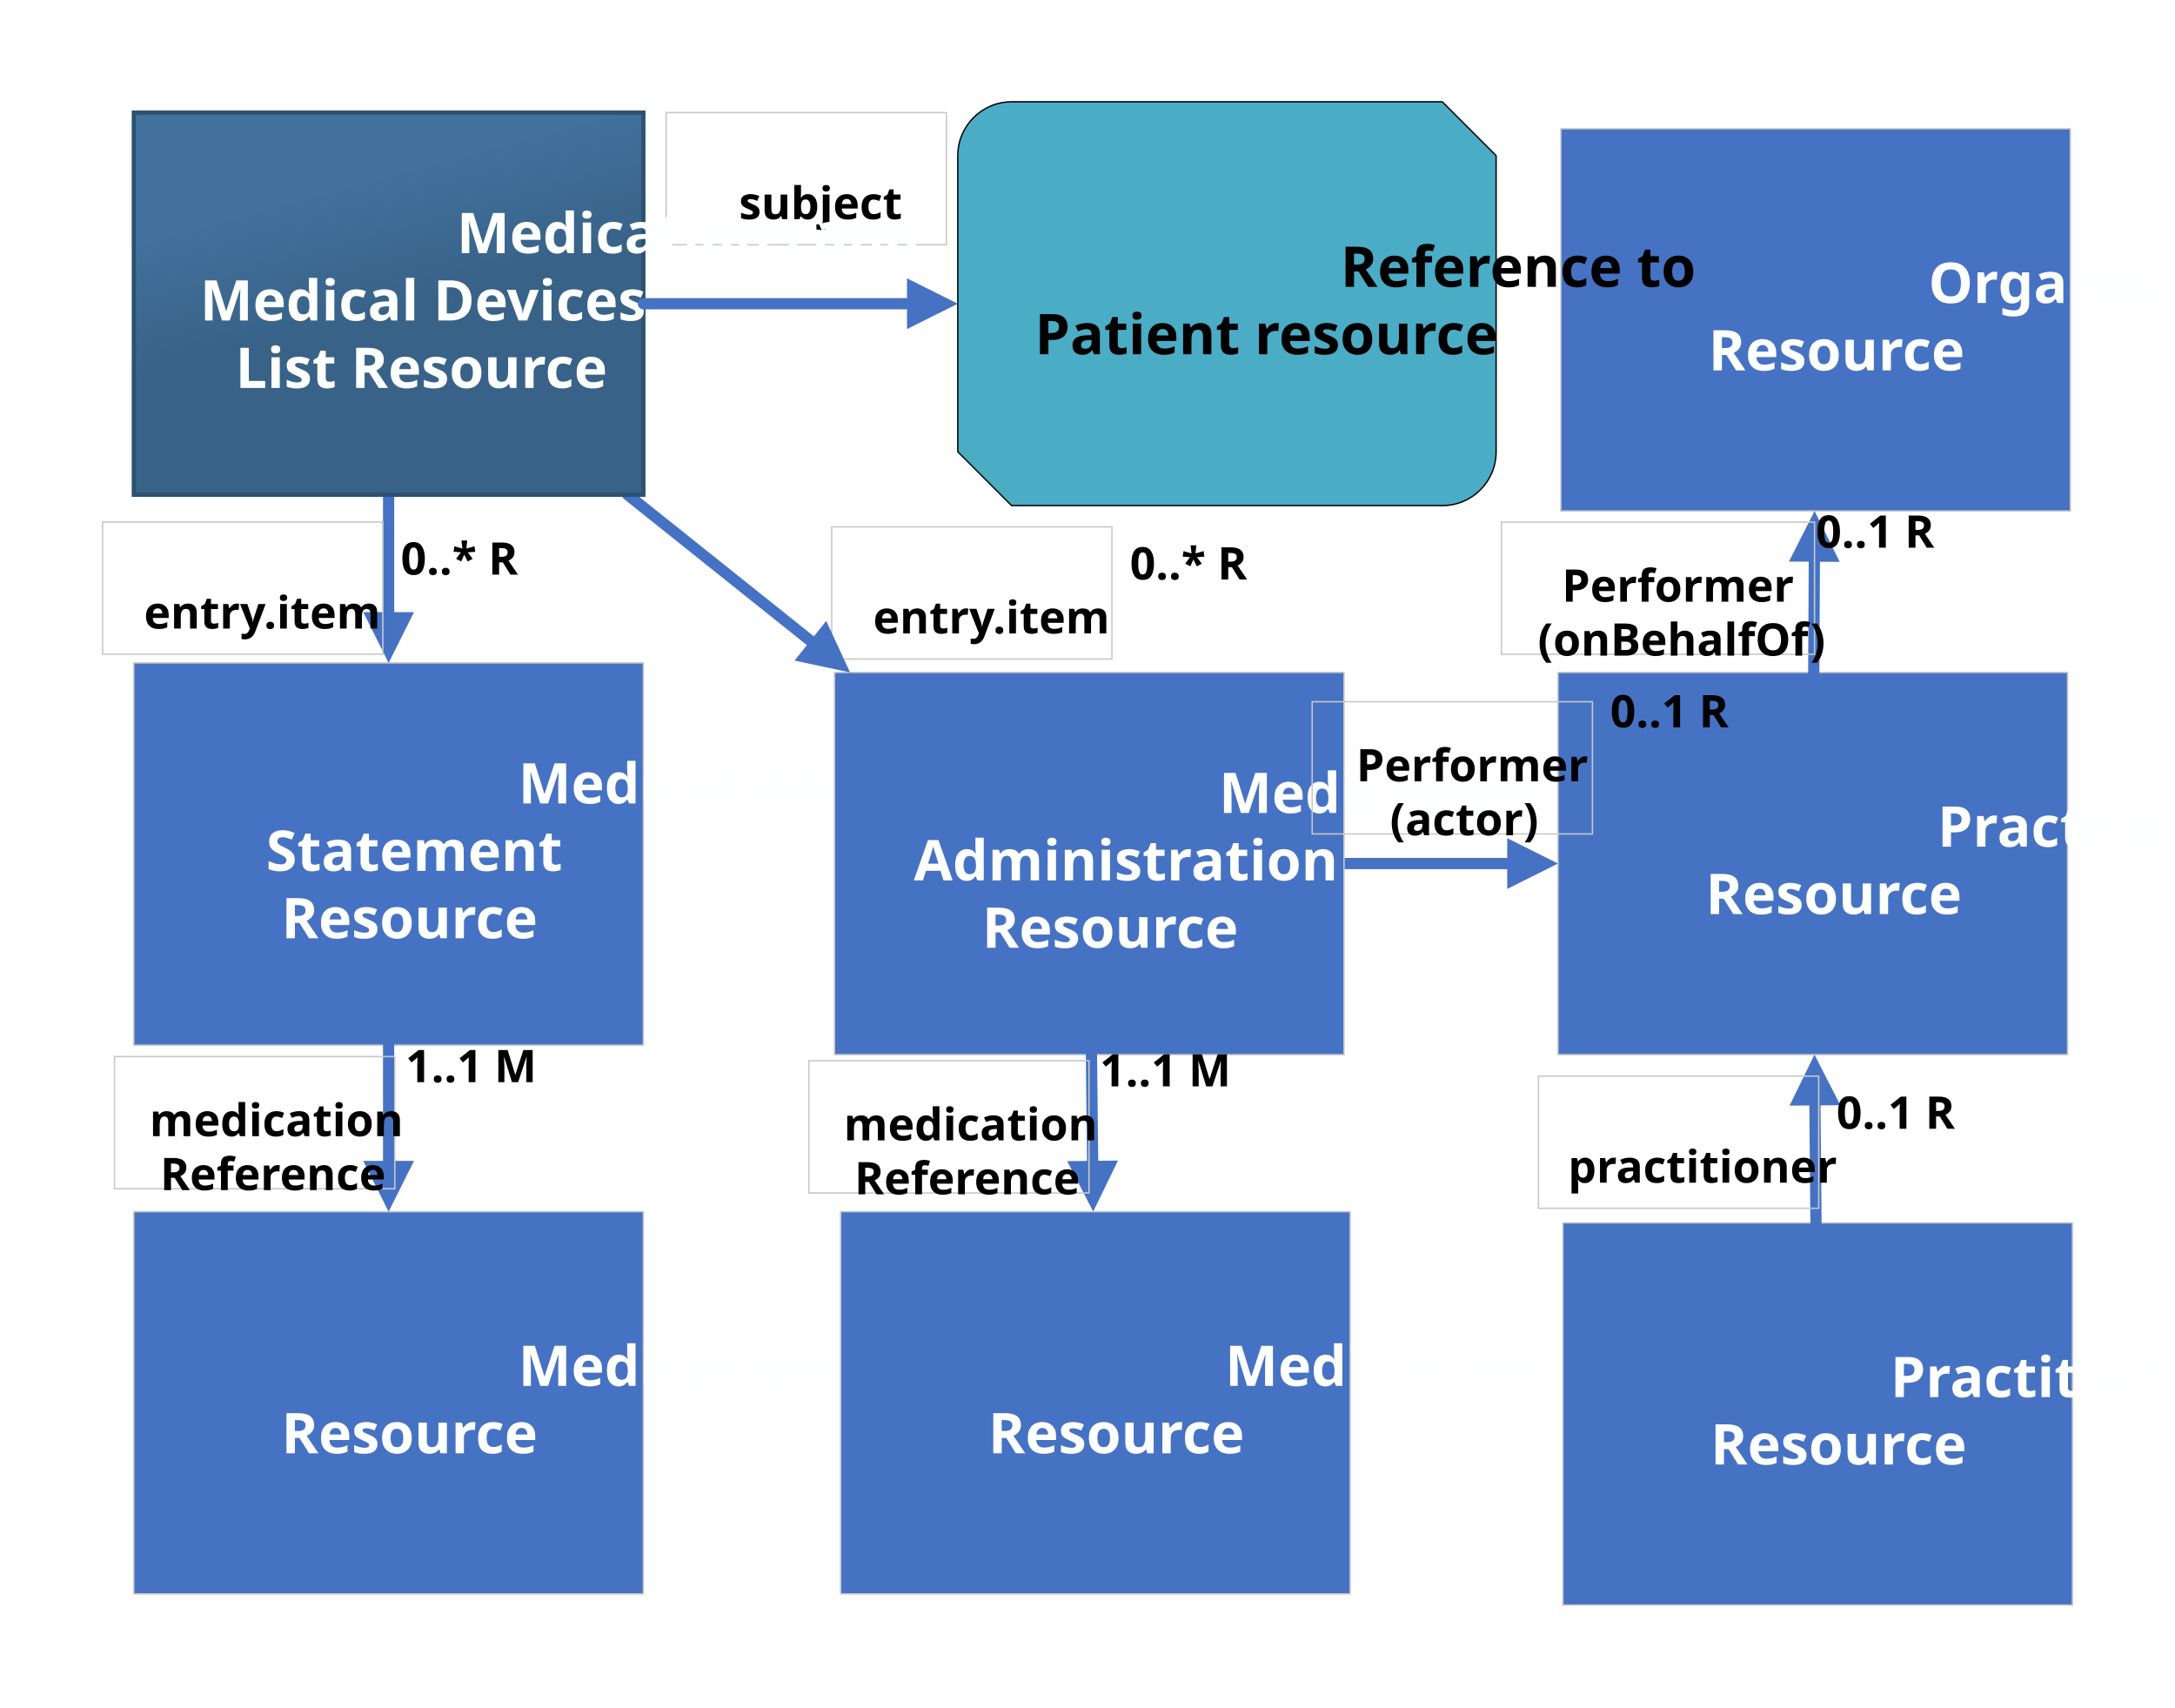
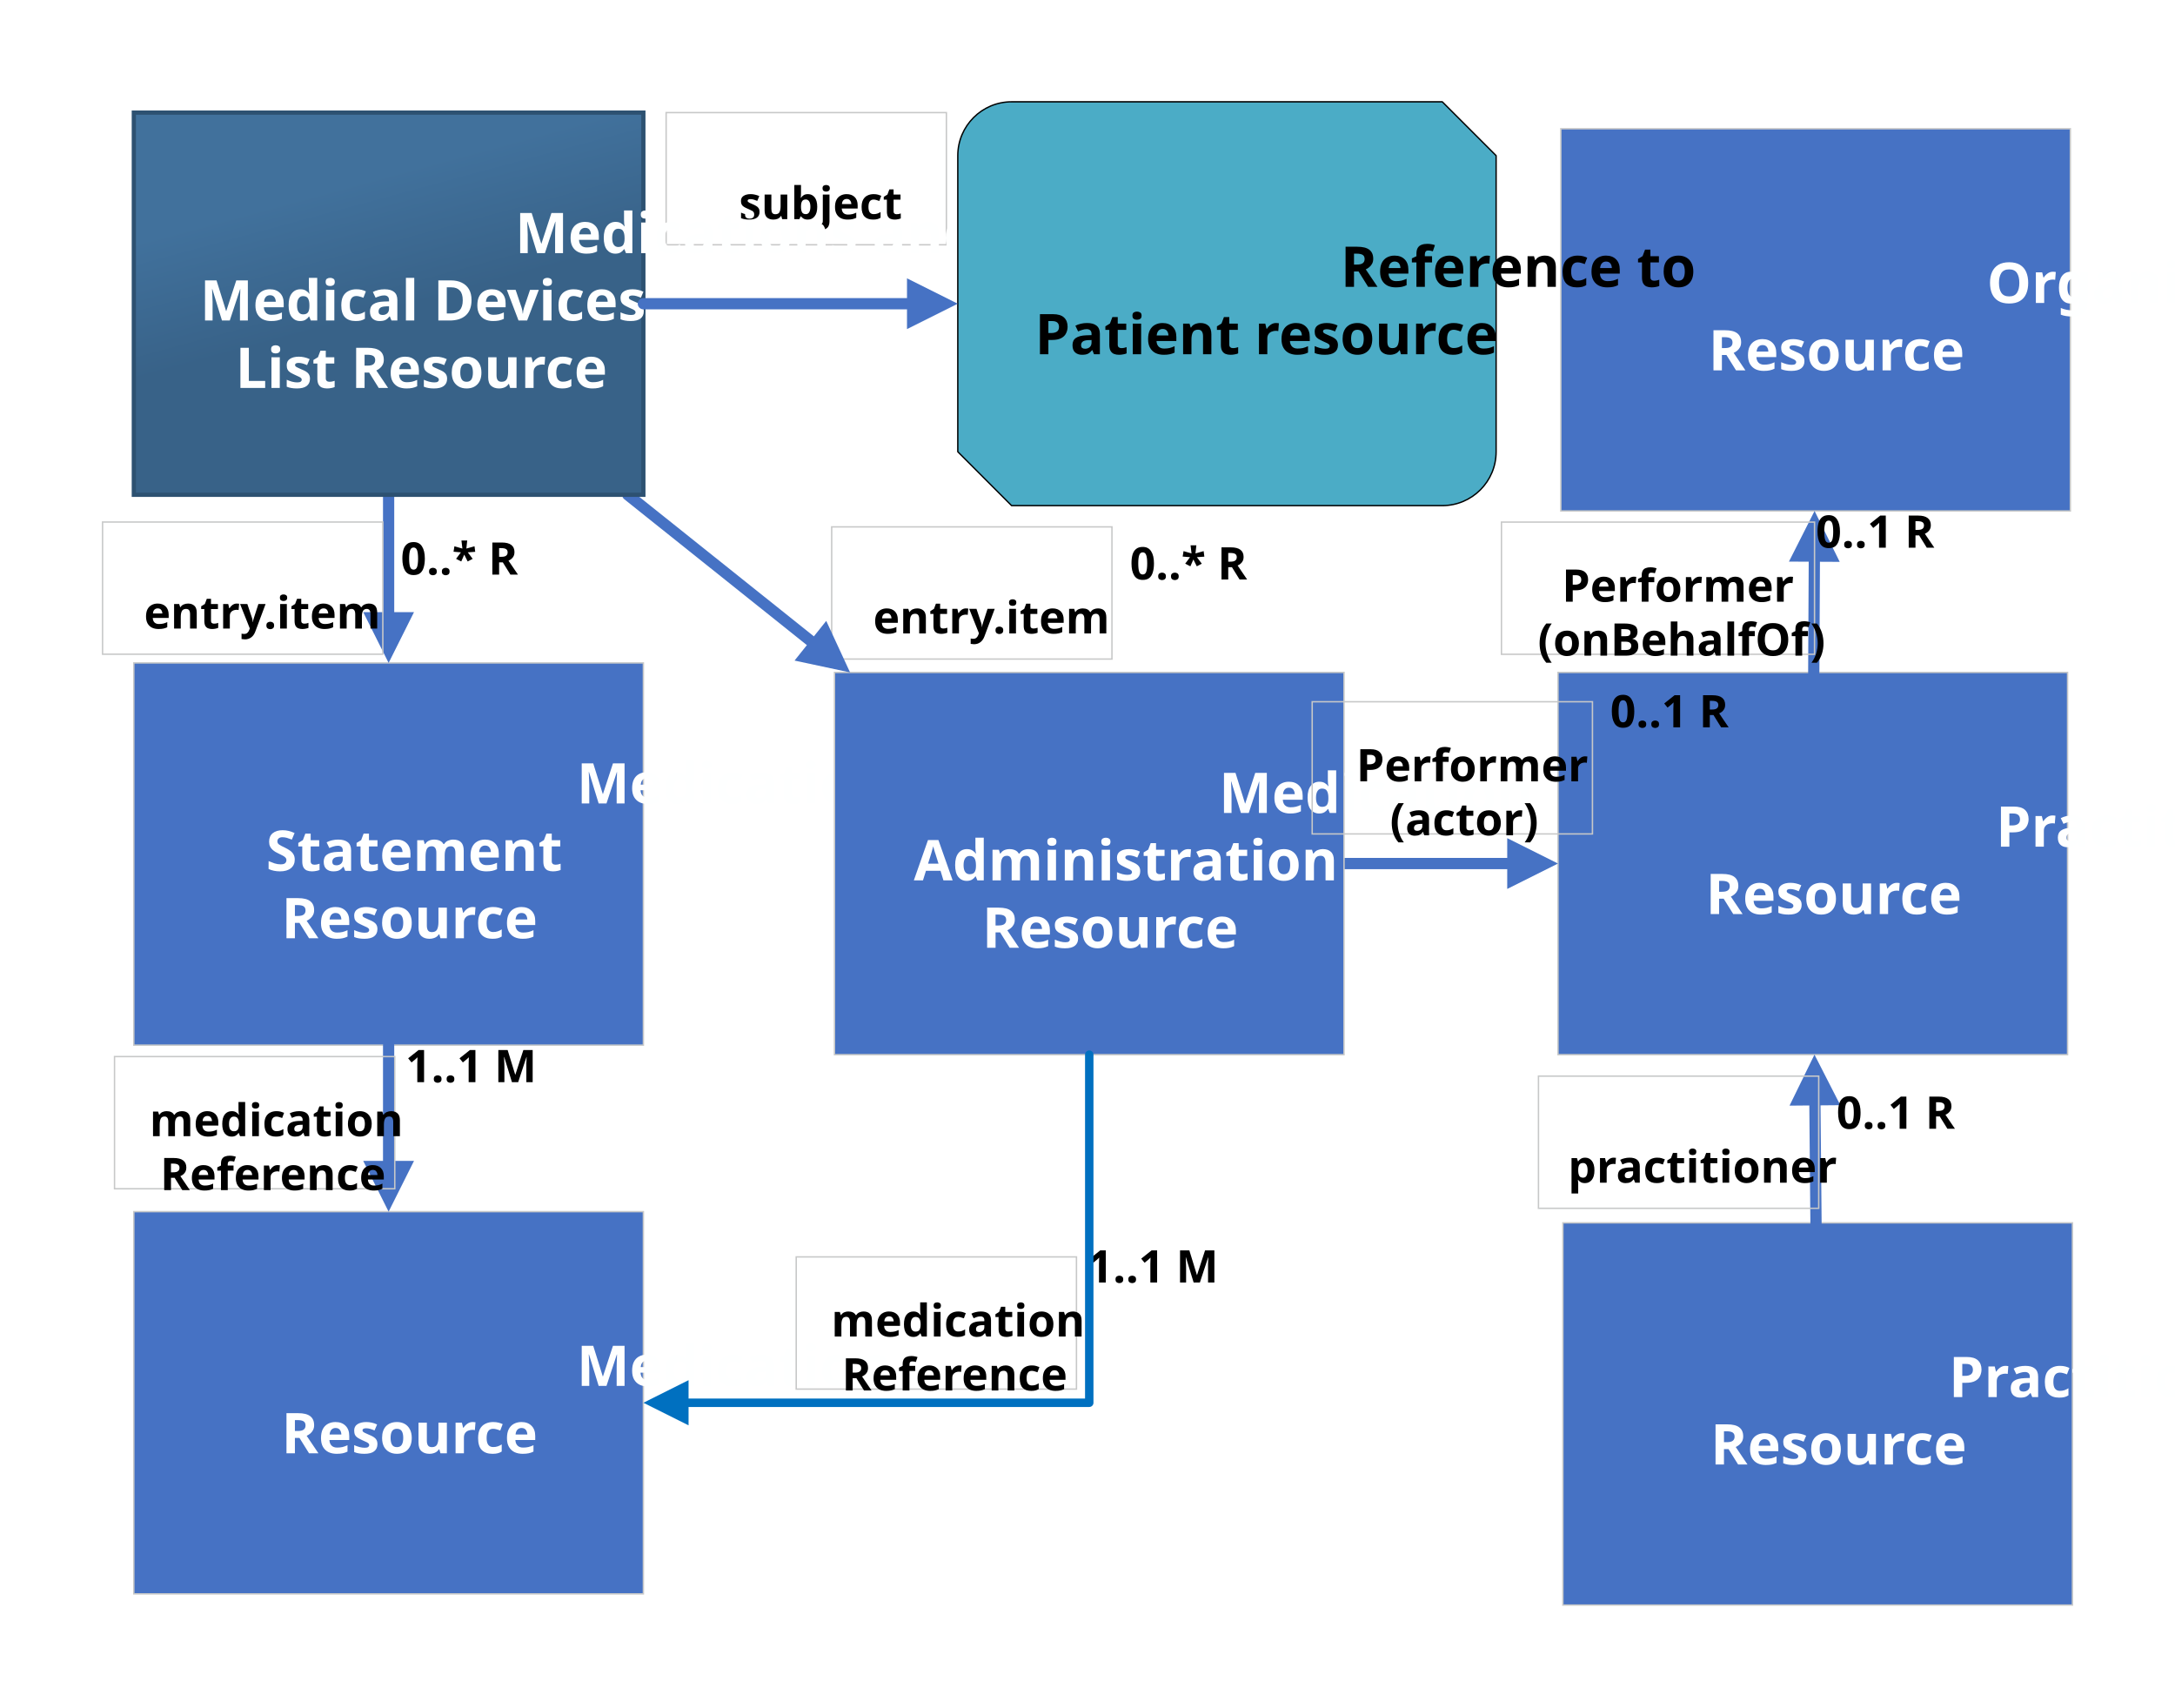
- <svg xmlns="http://www.w3.org/2000/svg" xmlns:ns1="http://schemas.microsoft.com/visio/2003/SVGExtensions/" xmlns:xlink="http://www.w3.org/1999/xlink" width="5.377in" height="4.221in" viewBox="0 0 387.172 303.945" xml:space="preserve" color-interpolation-filters="sRGB" class="st12">
+ <svg xmlns="http://www.w3.org/2000/svg" xmlns:ns1="http://schemas.microsoft.com/visio/2003/SVGExtensions/" xmlns:xlink="http://www.w3.org/1999/xlink" width="5.377in" height="4.221in" viewBox="0 0 387.172 303.945" xml:space="preserve" color-interpolation-filters="sRGB" class="st14">
  <ns1:documentProperties ns1:langID="2057" ns1:metric="true" ns1:viewMarkup="false">
    <ns1:userDefs>
      <ns1:ud ns1:nameU="msvNoAutoConnect" ns1:val="VT0(1):26" />
    </ns1:userDefs>
  </ns1:documentProperties>
  <style type="text/css">
	
		.st1 {fill:#4672c4;stroke:#c7c8c8;stroke-width:0.25}
		.st2 {fill:#feffff;font-family:Calibri;font-size:0.833em;font-weight:bold}
		.st3 {font-size:1em}
		.st4 {marker-end:url(#mrkr4-11);stroke:#4672c4;stroke-linecap:round;stroke-linejoin:round;stroke-width:2}
		.st5 {fill:#4672c4;fill-opacity:1;stroke:#4672c4;stroke-opacity:1;stroke-width:0.442}
		.st6 {fill:#4672c4;fill-opacity:0;stroke:#c7c8c8;stroke-width:0.25}
		.st7 {fill:#000000;font-family:Calibri;font-size:0.667em;font-weight:bold}
		.st8 {fill:none;stroke:#c7c8c8;stroke-width:0.25}
- 		.st9 {fill:url(#grad0-106);stroke:#2d5171;stroke-width:0.75}
+ 		.st9 {fill:url(#grad0-97);stroke:#2d5171;stroke-width:0.75}
		.st10 {fill:#4bacc6;stroke:#000000;stroke-linecap:round;stroke-linejoin:round;stroke-width:0.24}
		.st11 {fill:#000000;font-family:Calibri;font-size:0.833em;font-weight:bold}
- 		.st12 {fill:none;fill-rule:evenodd;font-size:12px;overflow:visible;stroke-linecap:square;stroke-miterlimit:3}
+ 		.st12 {marker-end:url(#mrkr4-115);stroke:#0070c0;stroke-linecap:round;stroke-linejoin:round;stroke-width:1.5}
+ 		.st13 {fill:#0070c0;fill-opacity:1;stroke:#0070c0;stroke-opacity:1;stroke-width:0.373}
+ 		.st14 {fill:none;fill-rule:evenodd;font-size:12px;overflow:visible;stroke-linecap:square;stroke-miterlimit:3}
	
	</style>
  <defs id="Patterns_And_Gradients">
-     <linearGradient id="grad0-106" x1="0" y1="0" x2="1" y2="0" gradientTransform="rotate(250 0.5 0.5)">
+     <linearGradient id="grad0-97" x1="0" y1="0" x2="1" y2="0" gradientTransform="rotate(250 0.5 0.5)">
      <stop offset="0" stop-color="#386288" stop-opacity="1" />
      <stop offset="0.48" stop-color="#386288" stop-opacity="1" />
      <stop offset="0.82" stop-color="#41719c" stop-opacity="1" />
    </linearGradient>
  </defs>
  <defs id="Markers">
    <g id="lend4">
      <path d="M 2 1 L 0 0 L 2 -1 L 2 1 " style="stroke:none" />
    </g>
    <marker id="mrkr4-11" class="st5" ns1:arrowType="4" ns1:arrowSize="2" ns1:setback="4.52" refX="-4.52" orient="auto" markerUnits="strokeWidth" overflow="visible">
      <use xlink:href="#lend4" transform="scale(-2.26,-2.26) " />
    </marker>
+     <marker id="mrkr4-115" class="st13" ns1:arrowType="4" ns1:arrowSize="2" ns1:setback="5.36" refX="-5.36" orient="auto" markerUnits="strokeWidth" overflow="visible">
+       <use xlink:href="#lend4" transform="scale(-2.68,-2.68) " />
+     </marker>
  </defs>
  <g ns1:mID="0" ns1:index="1" ns1:groupContext="foregroundPage">
    <ns1:pageProperties ns1:drawingScale="0.0393701" ns1:pageScale="0.0393701" ns1:drawingUnits="24" ns1:shadowOffsetX="8.50394" ns1:shadowOffsetY="-8.50394" />
    <ns1:layer ns1:name="Connector" ns1:index="0" />
-     <g id="shape1-1" ns1:mID="1" ns1:groupContext="shape" transform="translate(23.8155,-117.915)">
-       <ns1:custProps>
-         <ns1:cp ns1:nameU="Row_1" ns1:lbl="title" ns1:type="0" ns1:langID="2057" ns1:val="VT4(Bundle)" />
-       </ns1:custProps>
-       <ns1:userDefs>
-         <ns1:ud ns1:nameU="visVersion" ns1:val="VT0(15):26" />
-         <ns1:ud ns1:nameU="visAltText" ns1:val="VT4(Bundle)" />
-       </ns1:userDefs>
-       <ns1:textBlock ns1:margins="rect(4,4,4,4)" ns1:tabSpace="42.5197" />
-       <ns1:textRect cx="45.354" cy="269.93" width="90.71" height="68.031" />
-       <rect x="0" y="235.914" width="90.709" height="68.031" class="st1" />
-       <text x="21.66" y="260.93" class="st2" ns1:langID="2057">
-         <ns1:paragraph ns1:horizAlign="1" />
-         <ns1:tabList />Medication<ns1:newlineChar />
-         <tspan x="23.54" dy="1.2em" class="st3">Statement<ns1:newlineChar />
-         </tspan>
-         <tspan x="26.27" dy="1.2em" class="st3">Resource</tspan>
-       </text>
-     </g>
+     <a href="explore_medication.html#mapping-for-medication-statement-cluster">
+       <g id="shape1-1" ns1:mID="1" ns1:groupContext="shape" transform="translate(23.8155,-117.915)">
+         <ns1:custProps>
+           <ns1:cp ns1:nameU="Row_1" ns1:lbl="title" ns1:type="0" ns1:langID="2057" ns1:val="VT4(Bundle)" />
+         </ns1:custProps>
+         <ns1:userDefs>
+           <ns1:ud ns1:nameU="visVersion" ns1:val="VT0(15):26" />
+           <ns1:ud ns1:nameU="visAltText" ns1:val="VT4(Bundle)" />
+         </ns1:userDefs>
+         <ns1:textBlock ns1:margins="rect(4,4,4,4)" ns1:tabSpace="42.5197" />
+         <ns1:textRect cx="45.354" cy="269.93" width="90.71" height="68.031" />
+         <rect x="0" y="235.914" width="90.709" height="68.031" class="st1" />
+         <text x="21.66" y="260.93" class="st2" ns1:langID="2057">
+           <ns1:paragraph ns1:horizAlign="1" />
+           <ns1:tabList />Medication<ns1:newlineChar />
+           <tspan x="23.54" dy="1.2em" class="st3">Statement<ns1:newlineChar />
+           </tspan>
+           <tspan x="26.27" dy="1.2em" class="st3">Resource</tspan>
+         </text>
+       </g>
+     </a>
    <g id="shape2-6" ns1:mID="2" ns1:groupContext="shape" ns1:layerMember="0" transform="translate(62.0832,-215.872)">
      <ns1:userDefs>
        <ns1:ud ns1:nameU="visVersion" ns1:val="VT0(15):26" />
      </ns1:userDefs>
      <path d="M7.09 303.95 L7.09 324.83" class="st4" />
    </g>
-     <g id="shape3-12" ns1:mID="3" ns1:groupContext="shape" transform="translate(277.347,-116.222)">
-       <ns1:custProps>
-         <ns1:cp ns1:nameU="Row_1" ns1:lbl="title" ns1:type="0" ns1:langID="2057" ns1:val="VT4(Bundle)" />
-       </ns1:custProps>
-       <ns1:userDefs>
-         <ns1:ud ns1:nameU="visVersion" ns1:val="VT0(15):26" />
-         <ns1:ud ns1:nameU="visAltText" ns1:val="VT4(Bundle)" />
-       </ns1:userDefs>
-       <ns1:textBlock ns1:margins="rect(4,4,4,4)" ns1:tabSpace="42.5197" />
-       <ns1:textRect cx="45.354" cy="269.93" width="90.71" height="68.031" />
-       <rect x="0" y="235.914" width="90.709" height="68.031" class="st1" />
-       <text x="20.77" y="266.93" class="st2" ns1:langID="2057">
-         <ns1:paragraph ns1:horizAlign="1" />
-         <ns1:tabList />Practitioner<ns1:newlineChar />
-         <tspan x="26.27" dy="1.2em" class="st3">Resource</tspan>
-       </text>
-     </g>
-     <g id="shape4-16" ns1:mID="4" ns1:groupContext="shape" transform="translate(278.213,-18.25)">
-       <ns1:custProps>
-         <ns1:cp ns1:nameU="Row_1" ns1:lbl="title" ns1:type="0" ns1:langID="2057" ns1:val="VT4(Bundle)" />
-       </ns1:custProps>
-       <ns1:userDefs>
-         <ns1:ud ns1:nameU="visVersion" ns1:val="VT0(15):26" />
-         <ns1:ud ns1:nameU="visAltText" ns1:val="VT4(Bundle)" />
-       </ns1:userDefs>
-       <ns1:textBlock ns1:margins="rect(4,4,4,4)" ns1:tabSpace="42.5197" />
-       <ns1:textRect cx="45.354" cy="269.93" width="90.71" height="68.031" />
-       <rect x="0" y="235.914" width="90.709" height="68.031" class="st1" />
-       <text x="11.52" y="266.93" class="st2" ns1:langID="2057">
-         <ns1:paragraph ns1:horizAlign="1" />
-         <ns1:tabList />PractitionerRole<ns1:newlineChar />
-         <tspan x="26.27" dy="1.2em" class="st3">Resource</tspan>
-       </text>
-     </g>
+     <a href="explore_medication.html#mapping-for-medications-and-medical-devices-practitioner">
+       <g id="shape3-12" ns1:mID="3" ns1:groupContext="shape" transform="translate(277.347,-116.222)">
+         <ns1:custProps>
+           <ns1:cp ns1:nameU="Row_1" ns1:lbl="title" ns1:type="0" ns1:langID="2057" ns1:val="VT4(Bundle)" />
+         </ns1:custProps>
+         <ns1:userDefs>
+           <ns1:ud ns1:nameU="visVersion" ns1:val="VT0(15):26" />
+           <ns1:ud ns1:nameU="visAltText" ns1:val="VT4(Bundle)" />
+         </ns1:userDefs>
+         <ns1:textBlock ns1:margins="rect(4,4,4,4)" ns1:tabSpace="42.5197" />
+         <ns1:textRect cx="45.354" cy="269.93" width="90.71" height="68.031" />
+         <rect x="0" y="235.914" width="90.709" height="68.031" class="st1" />
+         <text x="20.77" y="266.93" class="st2" ns1:langID="2057">
+           <ns1:paragraph ns1:horizAlign="1" />
+           <ns1:tabList />Practitioner<ns1:newlineChar />
+           <tspan x="26.27" dy="1.2em" class="st3">Resource</tspan>
+         </text>
+       </g>
+     </a>
+     <a href="explore_medication.html#mapping-for-medications-and-medical-devices-practitioner-role">
+       <g id="shape4-16" ns1:mID="4" ns1:groupContext="shape" transform="translate(278.213,-18.25)">
+         <ns1:custProps>
+           <ns1:cp ns1:nameU="Row_1" ns1:lbl="title" ns1:type="0" ns1:langID="2057" ns1:val="VT4(Bundle)" />
+         </ns1:custProps>
+         <ns1:userDefs>
+           <ns1:ud ns1:nameU="visVersion" ns1:val="VT0(15):26" />
+           <ns1:ud ns1:nameU="visAltText" ns1:val="VT4(Bundle)" />
+         </ns1:userDefs>
+         <ns1:textBlock ns1:margins="rect(4,4,4,4)" ns1:tabSpace="42.5197" />
+         <ns1:textRect cx="45.354" cy="269.93" width="90.71" height="68.031" />
+         <rect x="0" y="235.914" width="90.709" height="68.031" class="st1" />
+         <text x="11.52" y="266.93" class="st2" ns1:langID="2057">
+           <ns1:paragraph ns1:horizAlign="1" />
+           <ns1:tabList />PractitionerRole<ns1:newlineChar />
+           <tspan x="26.27" dy="1.2em" class="st3">Resource</tspan>
+         </text>
+       </g>
+     </a>
    <g id="shape5-20" ns1:mID="5" ns1:groupContext="shape" ns1:layerMember="0" transform="translate(330.221,-86.2815)">
      <ns1:userDefs>
        <ns1:ud ns1:nameU="visVersion" ns1:val="VT0(15):26" />
      </ns1:userDefs>
      <path d="M-6.95 303.95 L-7.14 283.04" class="st4" />
    </g>
    <g id="shape6-25" ns1:mID="6" ns1:groupContext="shape" ns1:layerMember="0" transform="translate(239.253,-143.152)">
      <ns1:userDefs>
        <ns1:ud ns1:nameU="visVersion" ns1:val="VT0(15):26" />
      </ns1:userDefs>
      <path d="M0 296.86 L29.05 296.86" class="st4" />
    </g>
-     <g id="shape7-30" ns1:mID="7" ns1:groupContext="shape" transform="translate(277.844,-212.998)">
-       <ns1:custProps>
-         <ns1:cp ns1:nameU="Row_1" ns1:lbl="title" ns1:type="0" ns1:langID="2057" ns1:val="VT4(Bundle)" />
-       </ns1:custProps>
-       <ns1:userDefs>
-         <ns1:ud ns1:nameU="visVersion" ns1:val="VT0(15):26" />
-         <ns1:ud ns1:nameU="visAltText" ns1:val="VT4(Bundle)" />
-       </ns1:userDefs>
-       <ns1:textBlock ns1:margins="rect(4,4,4,4)" ns1:tabSpace="42.5197" />
-       <ns1:textRect cx="45.354" cy="269.93" width="90.71" height="68.031" />
-       <rect x="0" y="235.914" width="90.709" height="68.031" class="st1" />
-       <text x="18.66" y="266.93" class="st2" ns1:langID="2057">
-         <ns1:paragraph ns1:horizAlign="1" />
-         <ns1:tabList />Organization<ns1:newlineChar />
-         <tspan x="26.27" dy="1.2em" class="st3">Resource</tspan>
-       </text>
-     </g>
+     <a href="explore_medication.html#mapping-for-medications-and-medical-devices-organisation">
+       <g id="shape7-30" ns1:mID="7" ns1:groupContext="shape" transform="translate(277.844,-212.998)">
+         <ns1:custProps>
+           <ns1:cp ns1:nameU="Row_1" ns1:lbl="title" ns1:type="0" ns1:langID="2057" ns1:val="VT4(Bundle)" />
+         </ns1:custProps>
+         <ns1:userDefs>
+           <ns1:ud ns1:nameU="visVersion" ns1:val="VT0(15):26" />
+           <ns1:ud ns1:nameU="visAltText" ns1:val="VT4(Bundle)" />
+         </ns1:userDefs>
+         <ns1:textBlock ns1:margins="rect(4,4,4,4)" ns1:tabSpace="42.5197" />
+         <ns1:textRect cx="45.354" cy="269.93" width="90.71" height="68.031" />
+         <rect x="0" y="235.914" width="90.709" height="68.031" class="st1" />
+         <text x="18.66" y="266.93" class="st2" ns1:langID="2057">
+           <ns1:paragraph ns1:horizAlign="1" />
+           <ns1:tabList />Organization<ns1:newlineChar />
+           <tspan x="26.27" dy="1.2em" class="st3">Resource</tspan>
+         </text>
+       </g>
+     </a>
    <g id="shape8-34" ns1:mID="8" ns1:groupContext="shape" ns1:layerMember="0" transform="translate(315.863,-184.254)">
      <ns1:userDefs>
        <ns1:ud ns1:nameU="visVersion" ns1:val="VT0(15):26" />
      </ns1:userDefs>
      <path d="M7.01 303.95 L7.11 284.24" class="st4" />
    </g>
-     <g id="shape9-39" ns1:mID="9" ns1:groupContext="shape" transform="translate(23.8155,-20.2423)">
-       <ns1:custProps>
-         <ns1:cp ns1:nameU="Row_1" ns1:lbl="title" ns1:type="0" ns1:langID="2057" ns1:val="VT4(Bundle)" />
-       </ns1:custProps>
-       <ns1:userDefs>
-         <ns1:ud ns1:nameU="visVersion" ns1:val="VT0(15):26" />
-         <ns1:ud ns1:nameU="visAltText" ns1:val="VT4(Bundle)" />
-       </ns1:userDefs>
-       <ns1:textBlock ns1:margins="rect(4,4,4,4)" ns1:tabSpace="42.5197" />
-       <ns1:textRect cx="45.354" cy="269.93" width="90.71" height="68.031" />
-       <rect x="0" y="235.914" width="90.709" height="68.031" class="st1" />
-       <text x="21.66" y="266.93" class="st2" ns1:langID="2057">
-         <ns1:paragraph ns1:horizAlign="1" />
-         <ns1:tabList />Medication<ns1:newlineChar />
-         <tspan x="26.27" dy="1.2em" class="st3">Resource</tspan>
-       </text>
-     </g>
+     <a href="explore_medication.html#mapping-for-medication">
+       <g id="shape9-39" ns1:mID="9" ns1:groupContext="shape" transform="translate(23.8155,-20.2423)">
+         <ns1:custProps>
+           <ns1:cp ns1:nameU="Row_1" ns1:lbl="title" ns1:type="0" ns1:langID="2057" ns1:val="VT4(Bundle)" />
+         </ns1:custProps>
+         <ns1:userDefs>
+           <ns1:ud ns1:nameU="visVersion" ns1:val="VT0(15):26" />
+           <ns1:ud ns1:nameU="visAltText" ns1:val="VT4(Bundle)" />
+         </ns1:userDefs>
+         <ns1:textBlock ns1:margins="rect(4,4,4,4)" ns1:tabSpace="42.5197" />
+         <ns1:textRect cx="45.354" cy="269.93" width="90.71" height="68.031" />
+         <rect x="0" y="235.914" width="90.709" height="68.031" class="st1" />
+         <text x="21.66" y="266.93" class="st2" ns1:langID="2057">
+           <ns1:paragraph ns1:horizAlign="1" />
+           <ns1:tabList />Medication<ns1:newlineChar />
+           <tspan x="26.27" dy="1.2em" class="st3">Resource</tspan>
+         </text>
+       </g>
+     </a>
    <g id="shape10-43" ns1:mID="10" ns1:groupContext="shape" ns1:layerMember="0" transform="translate(62.0832,-117.915)">
      <ns1:userDefs>
        <ns1:ud ns1:nameU="visVersion" ns1:val="VT0(15):26" />
      </ns1:userDefs>
      <path d="M7.09 303.95 L7.09 324.55" class="st4" />
    </g>
    <g id="shape11-48" ns1:mID="11" ns1:groupContext="shape" transform="translate(148.544,-116.222)">
      <ns1:custProps>
        <ns1:cp ns1:nameU="Row_1" ns1:lbl="title" ns1:type="0" ns1:langID="2057" ns1:val="VT4(Bundle)" />
      </ns1:custProps>
      <ns1:userDefs>
        <ns1:ud ns1:nameU="visVersion" ns1:val="VT0(15):26" />
        <ns1:ud ns1:nameU="visAltText" ns1:val="VT4(Bundle)" />
      </ns1:userDefs>
      <ns1:textBlock ns1:margins="rect(4,4,4,4)" ns1:tabSpace="42.5197" />
      <ns1:textRect cx="45.354" cy="269.93" width="90.71" height="68.031" />
      <rect x="0" y="235.914" width="90.709" height="68.031" class="st1" />
      <text x="21.66" y="260.93" class="st2" ns1:langID="2057">
        <ns1:paragraph ns1:horizAlign="1" />
        <ns1:tabList />Medication<ns1:newlineChar />
        <tspan x="14.13" dy="1.2em" class="st3">Administration<ns1:newlineChar />
        </tspan>
        <tspan x="26.27" dy="1.2em" class="st3">Resource</tspan>
      </text>
    </g>
-     <g id="shape12-53" ns1:mID="12" ns1:groupContext="shape" ns1:layerMember="0" transform="translate(187.359,-116.222)">
-       <ns1:userDefs>
-         <ns1:ud ns1:nameU="visVersion" ns1:val="VT0(15):26" />
-       </ns1:userDefs>
-       <path d="M6.93 303.95 L7.14 322.85" class="st4" />
-     </g>
-     <g id="shape13-58" ns1:mID="13" ns1:groupContext="shape" transform="translate(118.576,-260.376)">
+     <g id="shape13-53" ns1:mID="13" ns1:groupContext="shape" transform="translate(118.576,-260.376)">
      <ns1:textBlock ns1:margins="rect(4,4,4,4)" ns1:tabSpace="42.5197" />
      <ns1:textRect cx="24.945" cy="292.181" width="49.89" height="23.528" />
      <rect x="0" y="280.418" width="49.89" height="23.528" class="st6" />
      <text x="14.35" y="289.78" class="st7" ns1:langID="2057">
        <ns1:paragraph ns1:horizAlign="1" />
        <ns1:tabList />1..1 M<ns1:newlineChar />
        <tspan x="12.96" dy="1.2em" class="st3">subject</tspan>
      </text>
    </g>
-     <g id="shape14-62" ns1:mID="14" ns1:groupContext="shape" transform="translate(18.25,-187.498)">
+     <g id="shape14-57" ns1:mID="14" ns1:groupContext="shape" transform="translate(18.25,-187.498)">
      <ns1:textBlock ns1:margins="rect(4,4,4,4)" ns1:tabSpace="42.5197" />
      <ns1:textRect cx="24.945" cy="292.181" width="49.89" height="23.528" />
      <rect x="0" y="280.418" width="49.89" height="23.528" class="st8" />
      <text x="15.63" y="289.78" class="st7" ns1:langID="2057">
        <ns1:paragraph ns1:horizAlign="1" />
        <ns1:tabList />0..* R<ns1:newlineChar />
        <tspan x="7.38" dy="1.2em" class="st3">entry.item </tspan>
      </text>
    </g>
-     <g id="shape15-66" ns1:mID="15" ns1:groupContext="shape" transform="translate(20.3785,-92.3517)">
+     <g id="shape15-61" ns1:mID="15" ns1:groupContext="shape" transform="translate(20.3785,-92.3517)">
      <ns1:textBlock ns1:margins="rect(4,4,4,4)" ns1:tabSpace="42.5197" />
      <ns1:textRect cx="24.945" cy="292.181" width="49.89" height="23.528" />
      <rect x="0" y="280.418" width="49.89" height="23.528" class="st8" />
      <text x="14.35" y="284.98" class="st7" ns1:langID="2057">
        <ns1:paragraph ns1:horizAlign="1" />
        <ns1:tabList />1..1 M<ns1:newlineChar />
        <tspan x="6.23" dy="1.2em" class="st3">medication</tspan>
        <tspan x="8.13" dy="1.2em" class="st3">Reference </tspan>
      </text>
    </g>
-     <g id="shape16-71" ns1:mID="16" ns1:groupContext="shape" transform="translate(148.047,-186.636)">
+     <g id="shape16-66" ns1:mID="16" ns1:groupContext="shape" transform="translate(148.047,-186.636)">
      <ns1:textBlock ns1:margins="rect(4,4,4,4)" ns1:tabSpace="42.5197" />
      <ns1:textRect cx="24.945" cy="292.181" width="49.89" height="23.528" />
      <rect x="0" y="280.418" width="49.89" height="23.528" class="st8" />
      <text x="15.63" y="289.78" class="st7" ns1:langID="2057">
        <ns1:paragraph ns1:horizAlign="1" />
        <ns1:tabList />0..* R<ns1:newlineChar />
        <tspan x="7.38" dy="1.2em" class="st3">entry.item </tspan>
      </text>
    </g>
-     <g id="shape17-75" ns1:mID="17" ns1:groupContext="shape" ns1:layerMember="0" transform="translate(111.746,-215.872)">
+     <g id="shape17-70" ns1:mID="17" ns1:groupContext="shape" ns1:layerMember="0" transform="translate(111.746,-215.872)">
      <ns1:userDefs>
        <ns1:ud ns1:nameU="visVersion" ns1:val="VT0(15):26" />
      </ns1:userDefs>
      <path d="M0 303.95 L32.51 329.92" class="st4" />
    </g>
-     <g id="shape18-80" ns1:mID="18" ns1:groupContext="shape" transform="translate(149.638,-20.2423)">
-       <ns1:custProps>
-         <ns1:cp ns1:nameU="Row_1" ns1:lbl="title" ns1:type="0" ns1:langID="2057" ns1:val="VT4(Bundle)" />
-       </ns1:custProps>
-       <ns1:userDefs>
-         <ns1:ud ns1:nameU="visVersion" ns1:val="VT0(15):26" />
-         <ns1:ud ns1:nameU="visAltText" ns1:val="VT4(Bundle)" />
-       </ns1:userDefs>
-       <ns1:textBlock ns1:margins="rect(4,4,4,4)" ns1:tabSpace="42.5197" />
-       <ns1:textRect cx="45.354" cy="269.93" width="90.71" height="68.031" />
-       <rect x="0" y="235.914" width="90.709" height="68.031" class="st1" />
-       <text x="21.66" y="266.93" class="st2" ns1:langID="2057">
-         <ns1:paragraph ns1:horizAlign="1" />
-         <ns1:tabList />Medication<ns1:newlineChar />
-         <tspan x="26.27" dy="1.2em" class="st3">Resource</tspan>
-       </text>
-     </g>
-     <g id="shape19-84" ns1:mID="19" ns1:groupContext="shape" transform="translate(143.969,-91.6058)">
+     <g id="shape19-75" ns1:mID="19" ns1:groupContext="shape" transform="translate(141.732,-56.6929)">
      <ns1:textBlock ns1:margins="rect(4,4,4,4)" ns1:tabSpace="42.5197" />
      <ns1:textRect cx="24.945" cy="292.181" width="49.89" height="23.528" />
      <rect x="0" y="280.418" width="49.89" height="23.528" class="st8" />
      <text x="14.35" y="284.98" class="st7" ns1:langID="2057">
        <ns1:paragraph ns1:horizAlign="1" />
        <ns1:tabList />1..1 M<ns1:newlineChar />
        <tspan x="6.23" dy="1.2em" class="st3">medication</tspan>
        <tspan x="8.13" dy="1.2em" class="st3">Reference </tspan>
      </text>
    </g>
-     <g id="shape20-89" ns1:mID="20" ns1:groupContext="shape" transform="translate(233.584,-155.51)">
+     <g id="shape20-80" ns1:mID="20" ns1:groupContext="shape" transform="translate(233.584,-155.51)">
      <ns1:textBlock ns1:margins="rect(4,4,4,4)" ns1:tabSpace="42.5197" />
      <ns1:textRect cx="24.945" cy="292.181" width="49.89" height="23.528" />
      <rect x="0" y="280.418" width="49.89" height="23.528" class="st6" />
      <text x="15.6" y="284.98" class="st7" ns1:langID="2057">
        <ns1:paragraph ns1:horizAlign="1" />
        <ns1:tabList />0..1 R<ns1:newlineChar />
        <tspan x="7.85" dy="1.2em" class="st3">Performer<ns1:newlineChar />
        </tspan>
        <tspan x="13.85" dy="1.2em" class="st3">(actor)</tspan>
      </text>
    </g>
-     <g id="shape21-94" ns1:mID="21" ns1:groupContext="shape" transform="translate(267.276,-187.486)">
+     <g id="shape21-85" ns1:mID="21" ns1:groupContext="shape" transform="translate(267.276,-187.486)">
      <ns1:textBlock ns1:margins="rect(4,4,4,4)" ns1:tabSpace="42.5197" />
      <ns1:textRect cx="27.867" cy="292.181" width="55.74" height="23.528" />
      <rect x="0" y="280.418" width="55.733" height="23.528" class="st6" />
      <text x="18.52" y="284.98" class="st7" ns1:langID="2057">
        <ns1:paragraph ns1:horizAlign="1" />
        <ns1:tabList />0..1 R<ns1:newlineChar />
        <tspan x="10.77" dy="1.2em" class="st3">Performer<ns1:newlineChar />
        </tspan>
        <tspan x="6.48" dy="1.2em" class="st3">(onBehalfOf)</tspan>
      </text>
    </g>
-     <g id="shape22-99" ns1:mID="22" ns1:groupContext="shape" transform="translate(273.865,-88.8706)">
+     <g id="shape22-90" ns1:mID="22" ns1:groupContext="shape" transform="translate(273.865,-88.8706)">
      <ns1:textBlock ns1:margins="rect(4,4,4,4)" ns1:tabSpace="42.5197" />
      <ns1:textRect cx="24.945" cy="292.181" width="49.89" height="23.528" />
      <rect x="0" y="280.418" width="49.89" height="23.528" class="st6" />
      <text x="15.6" y="289.78" class="st7" ns1:langID="2057">
        <ns1:paragraph ns1:horizAlign="1" />
        <ns1:tabList />0..1 R<ns1:newlineChar />
        <tspan x="5.26" dy="1.2em" class="st3">practitioner</tspan>
      </text>
    </g>
-     <g id="shape23-103" ns1:mID="23" ns1:groupContext="shape" transform="translate(23.8155,-215.872)">
-       <ns1:custProps>
-         <ns1:cp ns1:nameU="Row_1" ns1:lbl="title" ns1:type="0" ns1:langID="2057" ns1:val="VT4(Bundle)" />
-       </ns1:custProps>
-       <ns1:userDefs>
-         <ns1:ud ns1:nameU="visVersion" ns1:val="VT0(15):26" />
-         <ns1:ud ns1:nameU="visAltText" ns1:val="VT4(Bundle)" />
-       </ns1:userDefs>
-       <ns1:textBlock ns1:margins="rect(4,4,4,4)" ns1:tabSpace="42.5197" />
-       <ns1:textRect cx="45.354" cy="269.93" width="90.71" height="68.031" />
-       <rect x="0" y="235.914" width="90.709" height="68.031" class="st9" />
-       <text x="10.7" y="260.93" class="st2" ns1:langID="2057">
-         <ns1:paragraph ns1:horizAlign="1" />
-         <ns1:tabList />Medications and <tspan x="11.77" dy="1.2em" class="st3">Medical Devices<ns1:newlineChar />
-         </tspan>
-         <tspan x="18.07" dy="1.2em" class="st3">List Resource</tspan>
-       </text>
-     </g>
-     <g id="shape24-110" ns1:mID="24" ns1:groupContext="shape" transform="translate(170.497,-213.95)">
+     <a href="explore_medication.html#mapping-for-medication-statement-list">
+       <g id="shape23-94" ns1:mID="23" ns1:groupContext="shape" transform="translate(23.8155,-215.872)">
+         <ns1:custProps>
+           <ns1:cp ns1:nameU="Row_1" ns1:lbl="title" ns1:type="0" ns1:langID="2057" ns1:val="VT4(Bundle)" />
+         </ns1:custProps>
+         <ns1:userDefs>
+           <ns1:ud ns1:nameU="visVersion" ns1:val="VT0(15):26" />
+           <ns1:ud ns1:nameU="visAltText" ns1:val="VT4(Bundle)" />
+         </ns1:userDefs>
+         <ns1:textBlock ns1:margins="rect(4,4,4,4)" ns1:tabSpace="42.5197" />
+         <ns1:textRect cx="45.354" cy="269.93" width="90.71" height="68.031" />
+         <rect x="0" y="235.914" width="90.709" height="68.031" class="st9" />
+         <text x="10.7" y="260.93" class="st2" ns1:langID="2057">
+           <ns1:paragraph ns1:horizAlign="1" />
+           <ns1:tabList />Medications and <tspan x="11.77" dy="1.2em" class="st3">Medical Devices<ns1:newlineChar />
+           </tspan>
+           <tspan x="18.07" dy="1.2em" class="st3">List Resource</tspan>
+         </text>
+       </g>
+     </a>
+     <g id="shape24-101" ns1:mID="24" ns1:groupContext="shape" transform="translate(170.497,-213.95)">
      <ns1:userDefs>
        <ns1:ud ns1:nameU="CTypeTopLeftSnip" ns1:prompt="" ns1:val="VT0(0):5" />
        <ns1:ud ns1:nameU="CTypeTopRightSnip" ns1:prompt="" ns1:val="VT0(1):5" />
        <ns1:ud ns1:nameU="CTypeBotLeftSnip" ns1:prompt="" ns1:val="VT0(1):5" />
        <ns1:ud ns1:nameU="CTypeBotRightSnip" ns1:prompt="" ns1:val="VT0(0):5" />
        <ns1:ud ns1:nameU="CornerLockHoriz" ns1:prompt="" ns1:val="VT0(0):5" />
        <ns1:ud ns1:nameU="CornerLockVert" ns1:prompt="" ns1:val="VT0(0):5" />
        <ns1:ud ns1:nameU="CornerLockDiag" ns1:prompt="" ns1:val="VT0(0):5" />
        <ns1:ud ns1:nameU="TopLeftOffset" ns1:prompt="" ns1:val="VT0(0.15748031496063):24" />
        <ns1:ud ns1:nameU="TopRightOffset" ns1:prompt="" ns1:val="VT0(0.15748031496063):24" />
        <ns1:ud ns1:nameU="BotLeftOffset" ns1:prompt="" ns1:val="VT0(0.15748031496063):24" />
        <ns1:ud ns1:nameU="BotRightOffset" ns1:prompt="" ns1:val="VT0(0.15748031496063):24" />
        <ns1:ud ns1:nameU="visVersion" ns1:prompt="" ns1:val="VT0(15):26" />
        <ns1:ud ns1:nameU="TopLeftOffset" ns1:prompt="" ns1:val="VT0(0.13310171124648):1" />
        <ns1:ud ns1:nameU="TopRightOffset" ns1:prompt="" ns1:val="VT0(0.13310171124649):1" />
        <ns1:ud ns1:nameU="BotLeftOffset" ns1:prompt="" ns1:val="VT0(0.13310171124648):1" />
        <ns1:ud ns1:nameU="BotRightOffset" ns1:prompt="" ns1:val="VT0(0.13310171124649):1" />
      </ns1:userDefs>
      <ns1:textBlock ns1:margins="rect(4,4,4,4)" ns1:tabSpace="42.5197" />
      <ns1:textRect cx="47.917" cy="268.008" width="95.84" height="71.875" />
      <path d="M9.58 303.95 L86.25 303.95 A9.583 9.583 -180 0 0 95.83 294.36 L95.83 241.65 L86.25 232.07 L9.58 232.07 A9.583        9.583 -180 0 0 0 241.65 L0 294.36 L9.58 303.95 Z" class="st10" />
      <text x="21.35" y="265.01" class="st11" ns1:langID="2057">
        <ns1:paragraph ns1:horizAlign="1" />
        <ns1:tabList />Reference to <ns1:newlineChar />
        <tspan x="13.72" dy="1.2em" class="st3">Patient resource </tspan>
      </text>
    </g>
-     <g id="shape25-114" ns1:mID="25" ns1:groupContext="shape" ns1:layerMember="0" transform="translate(114.524,-242.801)">
+     <g id="shape25-105" ns1:mID="25" ns1:groupContext="shape" ns1:layerMember="0" transform="translate(114.524,-242.801)">
      <ns1:userDefs>
        <ns1:ud ns1:nameU="visVersion" ns1:val="VT0(15):26" />
      </ns1:userDefs>
      <path d="M0 296.86 L46.93 296.86" class="st4" />
+     </g>
+     <g id="shape26-110" ns1:mID="26" ns1:groupContext="shape" ns1:layerMember="0" transform="translate(193.899,-116.222)">
+       <ns1:userDefs>
+         <ns1:ud ns1:nameU="visVersion" ns1:val="VT0(15):26" />
+       </ns1:userDefs>
+       <path d="M0 303.95 L0 365.91 L-71.33 365.91" class="st12" />
    </g>
  </g>
</svg>
